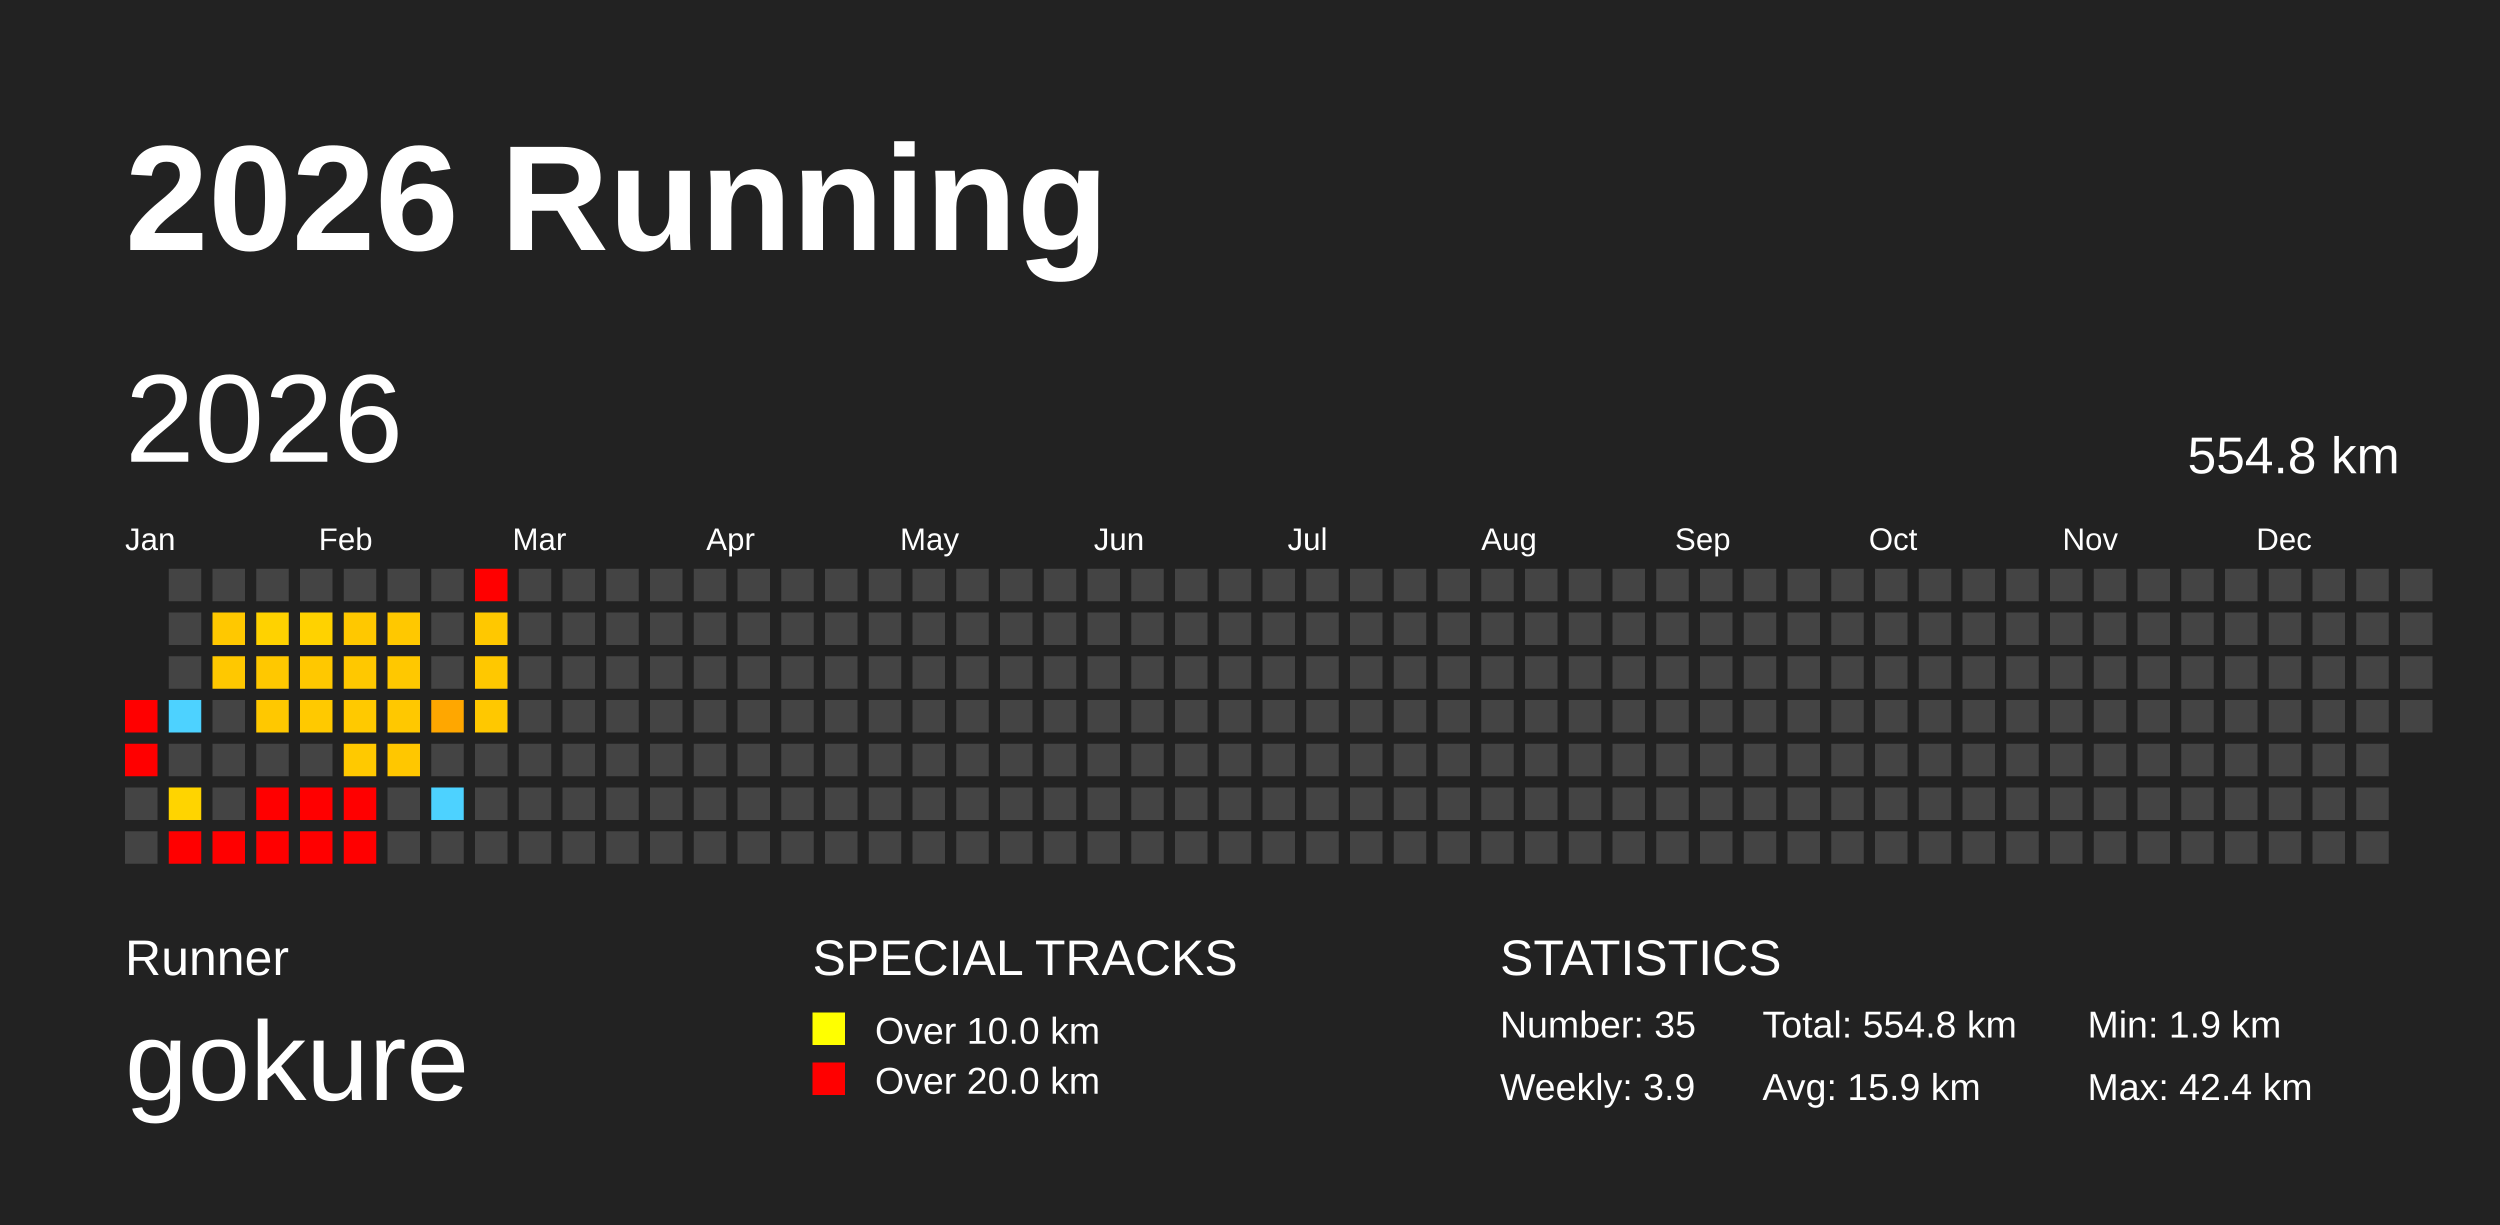
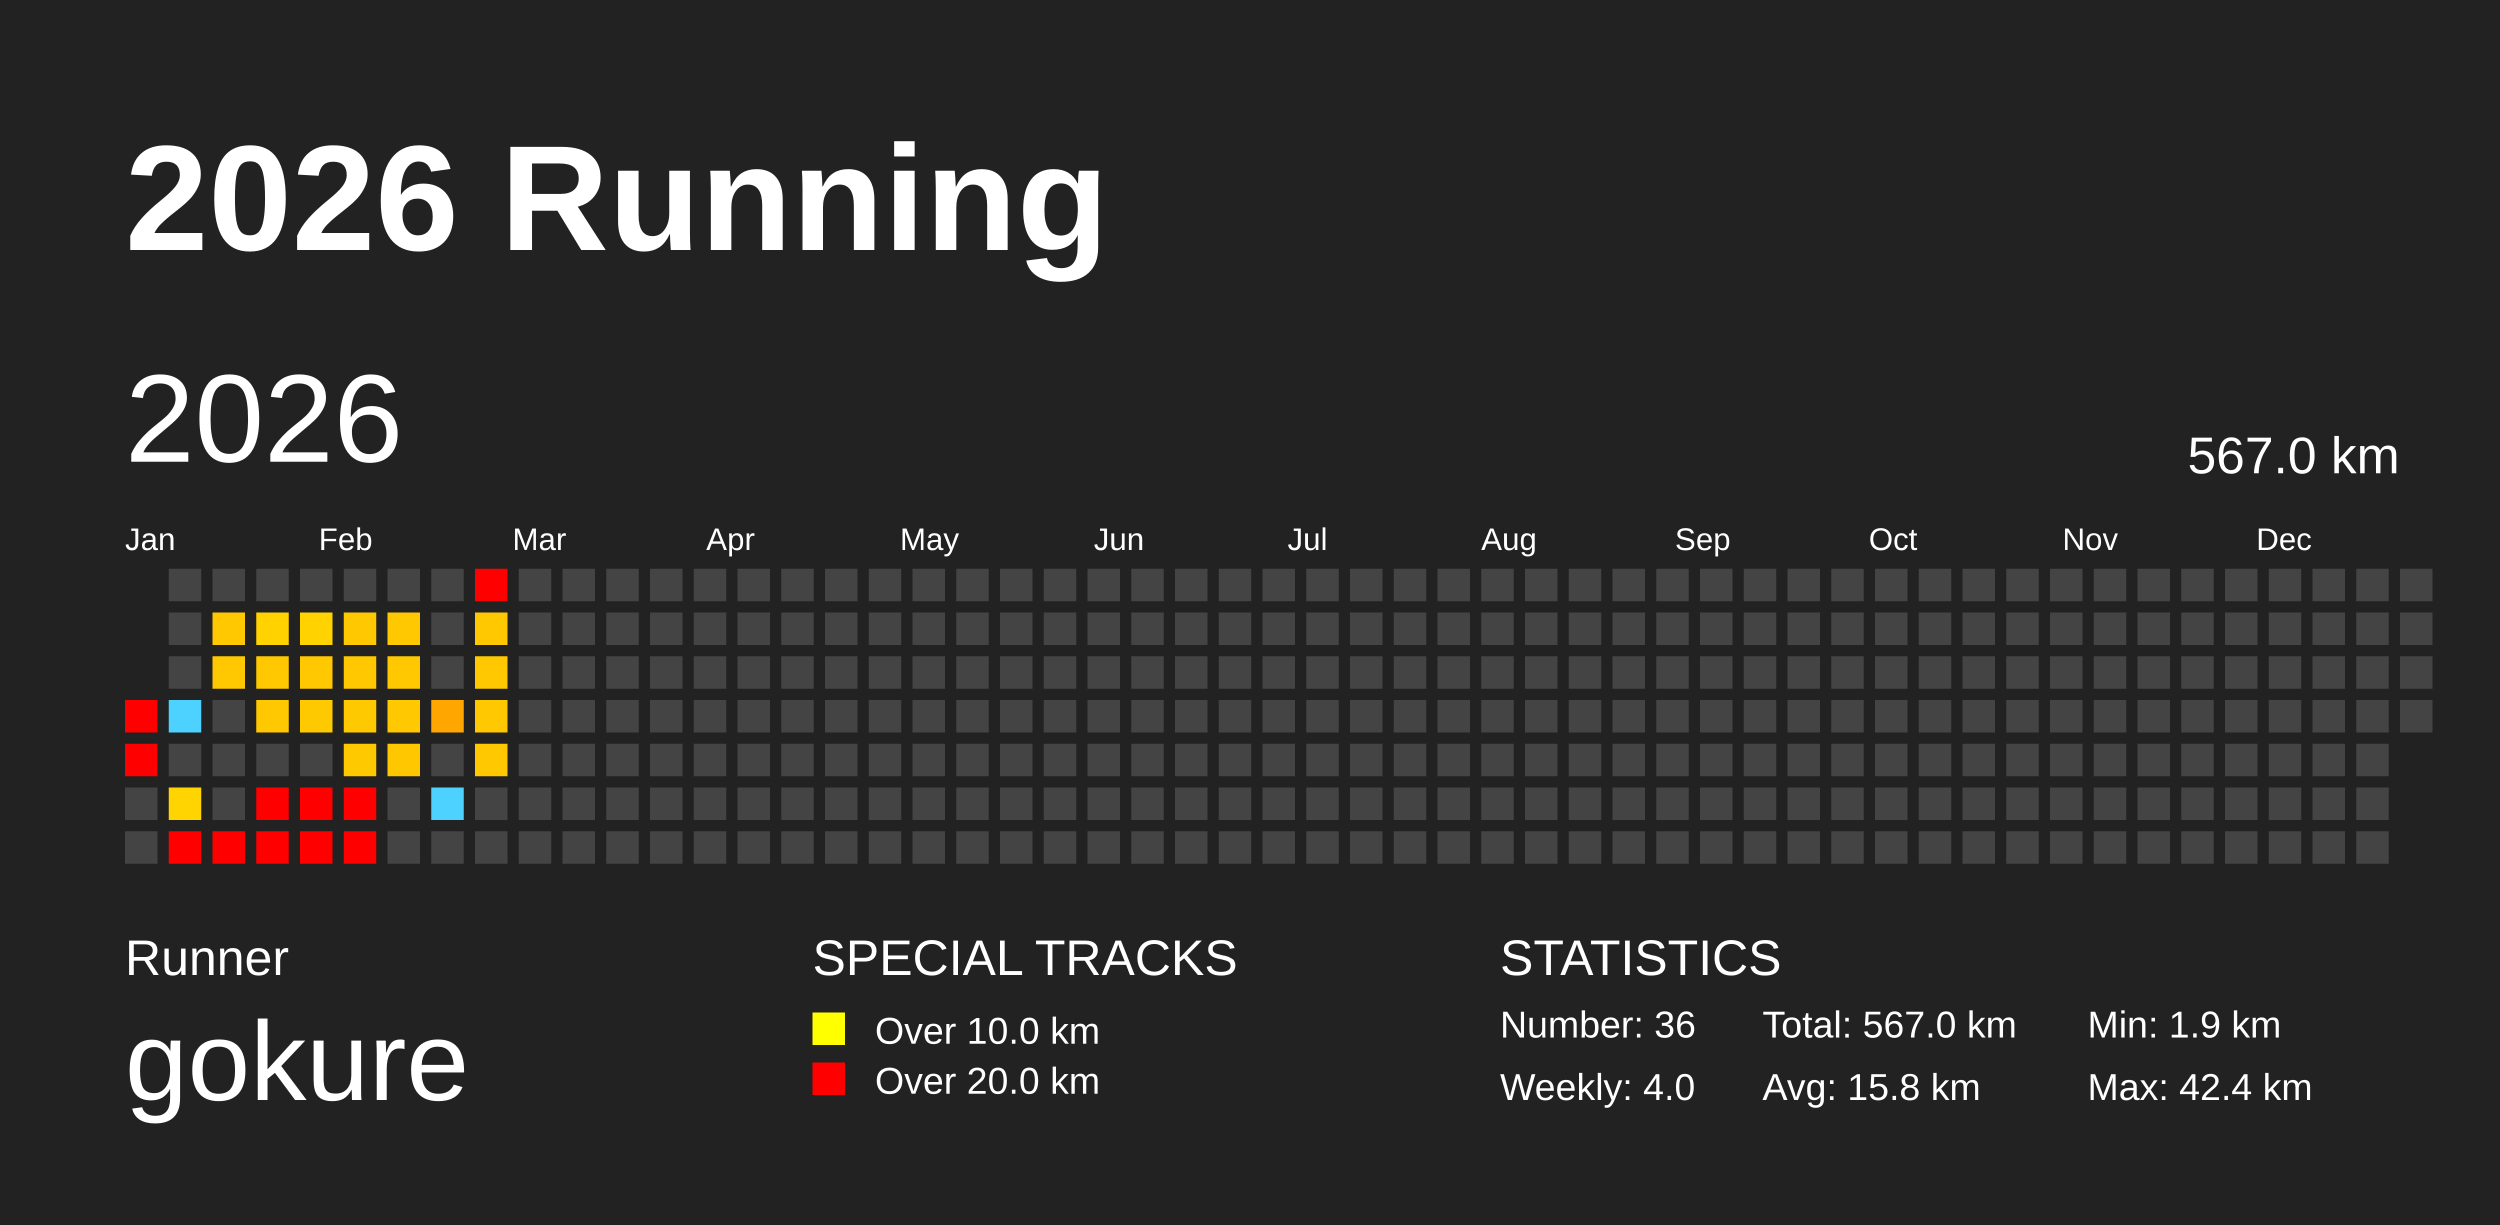
<svg xmlns="http://www.w3.org/2000/svg" baseProfile="full" height="98mm" version="1.1" viewBox="0,0,200,98" width="200mm">
  <defs />
  <rect fill="#222222" height="98" width="200" x="0" y="0" />
  <text fill="#FFFFFF" style="font-size:12px; font-family:Arial; font-weight:bold;" x="10" y="20">2026 Running</text>
  <text fill="#FFFFFF" style="font-size:4px; font-family:Arial" x="10" y="78">Runner</text>
  <text fill="#FFFFFF" style="font-size:9px; font-family:Arial" x="10" y="88">gokure</text>
  <text fill="#FFFFFF" style="font-size:4px; font-family:Arial" x="65" y="78">SPECIAL TRACKS</text>
  <rect fill="yellow" height="2.6" width="2.6" x="65" y="81" />
  <text fill="#FFFFFF" style="font-size:3px; font-family:Arial" x="70" y="83.5">Over 10.0 km</text>
  <rect fill="red" height="2.6" width="2.6" x="65" y="85" />
  <text fill="#FFFFFF" style="font-size:3px; font-family:Arial" x="70" y="87.5">Over 20.0 km</text>
  <text fill="#FFFFFF" style="font-size:4px; font-family:Arial" x="120" y="78">STATISTICS</text>
-   <text fill="#FFFFFF" style="font-size:3px; font-family:Arial" x="120" y="83">Number: 35</text>
-   <text fill="#FFFFFF" style="font-size:3px; font-family:Arial" x="120" y="88">Weekly: 3.9</text>
-   <text fill="#FFFFFF" style="font-size:3px; font-family:Arial" x="141" y="83">Total: 554.8 km</text>
-   <text fill="#FFFFFF" style="font-size:3px; font-family:Arial" x="141" y="88">Avg: 15.9 km</text>
+   <text fill="#FFFFFF" style="font-size:3px; font-family:Arial" x="120" y="83">Number: 36</text>
+   <text fill="#FFFFFF" style="font-size:3px; font-family:Arial" x="120" y="88">Weekly: 4.0</text>
+   <text fill="#FFFFFF" style="font-size:3px; font-family:Arial" x="141" y="83">Total: 567.0 km</text>
+   <text fill="#FFFFFF" style="font-size:3px; font-family:Arial" x="141" y="88">Avg: 15.8 km</text>
  <text fill="#FFFFFF" style="font-size:3px; font-family:Arial" x="167" y="83">Min: 1.9 km</text>
  <text fill="#FFFFFF" style="font-size:3px; font-family:Arial" x="167" y="88">Max: 42.4 km</text>
  <text dominant-baseline="hanging" fill="#FFFFFF" style="font-size:10.0px; font-family:Arial;" x="10" y="30">2026</text>
-   <text dominant-baseline="hanging" fill="#FFFFFF" style="font-size:4.125px; font-family:Arial;" x="175" y="35">554.8 km</text>
+   <text dominant-baseline="hanging" fill="#FFFFFF" style="font-size:4.125px; font-family:Arial;" x="175" y="35">567.0 km</text>
  <text fill="#FFFFFF" style="font-size:2.5px; font-family:Arial" x="10.0" y="44">Jan</text>
  <text fill="#FFFFFF" style="font-size:2.5px; font-family:Arial" x="25.5" y="44">Feb</text>
  <text fill="#FFFFFF" style="font-size:2.5px; font-family:Arial" x="41.0" y="44">Mar</text>
  <text fill="#FFFFFF" style="font-size:2.5px; font-family:Arial" x="56.5" y="44">Apr</text>
  <text fill="#FFFFFF" style="font-size:2.5px; font-family:Arial" x="72.0" y="44">May</text>
  <text fill="#FFFFFF" style="font-size:2.5px; font-family:Arial" x="87.5" y="44">Jun</text>
  <text fill="#FFFFFF" style="font-size:2.5px; font-family:Arial" x="103.0" y="44">Jul</text>
  <text fill="#FFFFFF" style="font-size:2.5px; font-family:Arial" x="118.5" y="44">Aug</text>
  <text fill="#FFFFFF" style="font-size:2.5px; font-family:Arial" x="134.0" y="44">Sep</text>
  <text fill="#FFFFFF" style="font-size:2.5px; font-family:Arial" x="149.5" y="44">Oct</text>
  <text fill="#FFFFFF" style="font-size:2.5px; font-family:Arial" x="165.0" y="44">Nov</text>
  <text fill="#FFFFFF" style="font-size:2.5px; font-family:Arial" x="180.5" y="44">Dec</text>
  <rect fill="red" height="2.6" width="2.6" x="10.0" y="56.0" />
  <rect fill="red" height="2.6" width="2.6" x="10.0" y="59.5" />
  <rect fill="#444444" height="2.6" width="2.6" x="10.0" y="63.0" />
  <rect fill="#444444" height="2.6" width="2.6" x="10.0" y="66.5" />
  <rect fill="#444444" height="2.6" width="2.6" x="13.5" y="45.5" />
  <rect fill="#444444" height="2.6" width="2.6" x="13.5" y="49.0" />
  <rect fill="#444444" height="2.6" width="2.6" x="13.5" y="52.5" />
  <rect fill="#4dd2ff" height="2.6" width="2.6" x="13.5" y="56.0" />
  <rect fill="#444444" height="2.6" width="2.6" x="13.5" y="59.5" />
  <rect fill="#ffd400" height="2.6" width="2.6" x="13.5" y="63.0" />
  <rect fill="red" height="2.6" width="2.6" x="13.5" y="66.5" />
  <rect fill="#444444" height="2.6" width="2.6" x="17.0" y="45.5" />
  <rect fill="#ffc800" height="2.6" width="2.6" x="17.0" y="49.0" />
  <rect fill="#ffc800" height="2.6" width="2.6" x="17.0" y="52.5" />
  <rect fill="#444444" height="2.6" width="2.6" x="17.0" y="56.0" />
  <rect fill="#444444" height="2.6" width="2.6" x="17.0" y="59.5" />
  <rect fill="#444444" height="2.6" width="2.6" x="17.0" y="63.0" />
  <rect fill="red" height="2.6" width="2.6" x="17.0" y="66.5" />
  <rect fill="#444444" height="2.6" width="2.6" x="20.5" y="45.5" />
  <rect fill="#ffd200" height="2.6" width="2.6" x="20.5" y="49.0" />
  <rect fill="#ffc800" height="2.6" width="2.6" x="20.5" y="52.5" />
  <rect fill="#ffc800" height="2.6" width="2.6" x="20.5" y="56.0" />
  <rect fill="#444444" height="2.6" width="2.6" x="20.5" y="59.5" />
  <rect fill="red" height="2.6" width="2.6" x="20.5" y="63.0" />
  <rect fill="red" height="2.6" width="2.6" x="20.5" y="66.5" />
  <rect fill="#444444" height="2.6" width="2.6" x="24.0" y="45.5" />
  <rect fill="#ffd200" height="2.6" width="2.6" x="24.0" y="49.0" />
  <rect fill="#ffc800" height="2.6" width="2.6" x="24.0" y="52.5" />
  <rect fill="#ffc900" height="2.6" width="2.6" x="24.0" y="56.0" />
  <rect fill="#444444" height="2.6" width="2.6" x="24.0" y="59.5" />
  <rect fill="red" height="2.6" width="2.6" x="24.0" y="63.0" />
  <rect fill="red" height="2.6" width="2.6" x="24.0" y="66.5" />
  <rect fill="#444444" height="2.6" width="2.6" x="27.5" y="45.5" />
  <rect fill="#ffc800" height="2.6" width="2.6" x="27.5" y="49.0" />
  <rect fill="#ffc800" height="2.6" width="2.6" x="27.5" y="52.5" />
  <rect fill="#ffc900" height="2.6" width="2.6" x="27.5" y="56.0" />
  <rect fill="#ffc900" height="2.6" width="2.6" x="27.5" y="59.5" />
  <rect fill="red" height="2.6" width="2.6" x="27.5" y="63.0" />
  <rect fill="red" height="2.6" width="2.6" x="27.5" y="66.5" />
  <rect fill="#444444" height="2.6" width="2.6" x="31.0" y="45.5" />
  <rect fill="#ffc800" height="2.6" width="2.6" x="31.0" y="49.0" />
  <rect fill="#ffc800" height="2.6" width="2.6" x="31.0" y="52.5" />
  <rect fill="#ffc800" height="2.6" width="2.6" x="31.0" y="56.0" />
  <rect fill="#ffc700" height="2.6" width="2.6" x="31.0" y="59.5" />
  <rect fill="#444444" height="2.6" width="2.6" x="31.0" y="63.0" />
  <rect fill="#444444" height="2.6" width="2.6" x="31.0" y="66.5" />
  <rect fill="#444444" height="2.6" width="2.6" x="34.5" y="45.5" />
  <rect fill="#444444" height="2.6" width="2.6" x="34.5" y="49.0" />
  <rect fill="#444444" height="2.6" width="2.6" x="34.5" y="52.5" />
  <rect fill="#ffa700" height="2.6" width="2.6" x="34.5" y="56.0" />
  <rect fill="#444444" height="2.6" width="2.6" x="34.5" y="59.5" />
  <rect fill="#4dd2ff" height="2.6" width="2.6" x="34.5" y="63.0" />
  <rect fill="#444444" height="2.6" width="2.6" x="34.5" y="66.5" />
  <rect fill="red" height="2.6" width="2.6" x="38.0" y="45.5" />
  <rect fill="#ffc800" height="2.6" width="2.6" x="38.0" y="49.0" />
  <rect fill="#ffc800" height="2.6" width="2.6" x="38.0" y="52.5" />
  <rect fill="#ffc800" height="2.6" width="2.6" x="38.0" y="56.0" />
-   <rect fill="#444444" height="2.6" width="2.6" x="38.0" y="59.5" />
+   <rect fill="#ffc800" height="2.6" width="2.6" x="38.0" y="59.5" />
  <rect fill="#444444" height="2.6" width="2.6" x="38.0" y="63.0" />
  <rect fill="#444444" height="2.6" width="2.6" x="38.0" y="66.5" />
  <rect fill="#444444" height="2.6" width="2.6" x="41.5" y="45.5" />
  <rect fill="#444444" height="2.6" width="2.6" x="41.5" y="49.0" />
  <rect fill="#444444" height="2.6" width="2.6" x="41.5" y="52.5" />
  <rect fill="#444444" height="2.6" width="2.6" x="41.5" y="56.0" />
  <rect fill="#444444" height="2.6" width="2.6" x="41.5" y="59.5" />
  <rect fill="#444444" height="2.6" width="2.6" x="41.5" y="63.0" />
  <rect fill="#444444" height="2.6" width="2.6" x="41.5" y="66.5" />
  <rect fill="#444444" height="2.6" width="2.6" x="45.0" y="45.5" />
  <rect fill="#444444" height="2.6" width="2.6" x="45.0" y="49.0" />
  <rect fill="#444444" height="2.6" width="2.6" x="45.0" y="52.5" />
  <rect fill="#444444" height="2.6" width="2.6" x="45.0" y="56.0" />
  <rect fill="#444444" height="2.6" width="2.6" x="45.0" y="59.5" />
  <rect fill="#444444" height="2.6" width="2.6" x="45.0" y="63.0" />
  <rect fill="#444444" height="2.6" width="2.6" x="45.0" y="66.5" />
  <rect fill="#444444" height="2.6" width="2.6" x="48.5" y="45.5" />
  <rect fill="#444444" height="2.6" width="2.6" x="48.5" y="49.0" />
  <rect fill="#444444" height="2.6" width="2.6" x="48.5" y="52.5" />
  <rect fill="#444444" height="2.6" width="2.6" x="48.5" y="56.0" />
  <rect fill="#444444" height="2.6" width="2.6" x="48.5" y="59.5" />
  <rect fill="#444444" height="2.6" width="2.6" x="48.5" y="63.0" />
  <rect fill="#444444" height="2.6" width="2.6" x="48.5" y="66.5" />
  <rect fill="#444444" height="2.6" width="2.6" x="52.0" y="45.5" />
  <rect fill="#444444" height="2.6" width="2.6" x="52.0" y="49.0" />
  <rect fill="#444444" height="2.6" width="2.6" x="52.0" y="52.5" />
  <rect fill="#444444" height="2.6" width="2.6" x="52.0" y="56.0" />
  <rect fill="#444444" height="2.6" width="2.6" x="52.0" y="59.5" />
  <rect fill="#444444" height="2.6" width="2.6" x="52.0" y="63.0" />
  <rect fill="#444444" height="2.6" width="2.6" x="52.0" y="66.5" />
  <rect fill="#444444" height="2.6" width="2.6" x="55.5" y="45.5" />
  <rect fill="#444444" height="2.6" width="2.6" x="55.5" y="49.0" />
  <rect fill="#444444" height="2.6" width="2.6" x="55.5" y="52.5" />
  <rect fill="#444444" height="2.6" width="2.6" x="55.5" y="56.0" />
  <rect fill="#444444" height="2.6" width="2.6" x="55.5" y="59.5" />
  <rect fill="#444444" height="2.6" width="2.6" x="55.5" y="63.0" />
  <rect fill="#444444" height="2.6" width="2.6" x="55.5" y="66.5" />
  <rect fill="#444444" height="2.6" width="2.6" x="59.0" y="45.5" />
  <rect fill="#444444" height="2.6" width="2.6" x="59.0" y="49.0" />
  <rect fill="#444444" height="2.6" width="2.6" x="59.0" y="52.5" />
  <rect fill="#444444" height="2.6" width="2.6" x="59.0" y="56.0" />
  <rect fill="#444444" height="2.6" width="2.6" x="59.0" y="59.5" />
  <rect fill="#444444" height="2.6" width="2.6" x="59.0" y="63.0" />
  <rect fill="#444444" height="2.6" width="2.6" x="59.0" y="66.5" />
  <rect fill="#444444" height="2.6" width="2.6" x="62.5" y="45.5" />
  <rect fill="#444444" height="2.6" width="2.6" x="62.5" y="49.0" />
  <rect fill="#444444" height="2.6" width="2.6" x="62.5" y="52.5" />
  <rect fill="#444444" height="2.6" width="2.6" x="62.5" y="56.0" />
  <rect fill="#444444" height="2.6" width="2.6" x="62.5" y="59.5" />
  <rect fill="#444444" height="2.6" width="2.6" x="62.5" y="63.0" />
  <rect fill="#444444" height="2.6" width="2.6" x="62.5" y="66.5" />
  <rect fill="#444444" height="2.6" width="2.6" x="66.0" y="45.5" />
  <rect fill="#444444" height="2.6" width="2.6" x="66.0" y="49.0" />
  <rect fill="#444444" height="2.6" width="2.6" x="66.0" y="52.5" />
  <rect fill="#444444" height="2.6" width="2.6" x="66.0" y="56.0" />
  <rect fill="#444444" height="2.6" width="2.6" x="66.0" y="59.5" />
  <rect fill="#444444" height="2.6" width="2.6" x="66.0" y="63.0" />
  <rect fill="#444444" height="2.6" width="2.6" x="66.0" y="66.5" />
  <rect fill="#444444" height="2.6" width="2.6" x="69.5" y="45.5" />
  <rect fill="#444444" height="2.6" width="2.6" x="69.5" y="49.0" />
  <rect fill="#444444" height="2.6" width="2.6" x="69.5" y="52.5" />
  <rect fill="#444444" height="2.6" width="2.6" x="69.5" y="56.0" />
  <rect fill="#444444" height="2.6" width="2.6" x="69.5" y="59.5" />
  <rect fill="#444444" height="2.6" width="2.6" x="69.5" y="63.0" />
  <rect fill="#444444" height="2.6" width="2.6" x="69.5" y="66.5" />
  <rect fill="#444444" height="2.6" width="2.6" x="73.0" y="45.5" />
  <rect fill="#444444" height="2.6" width="2.6" x="73.0" y="49.0" />
  <rect fill="#444444" height="2.6" width="2.6" x="73.0" y="52.5" />
  <rect fill="#444444" height="2.6" width="2.6" x="73.0" y="56.0" />
  <rect fill="#444444" height="2.6" width="2.6" x="73.0" y="59.5" />
  <rect fill="#444444" height="2.6" width="2.6" x="73.0" y="63.0" />
  <rect fill="#444444" height="2.6" width="2.6" x="73.0" y="66.5" />
  <rect fill="#444444" height="2.6" width="2.6" x="76.5" y="45.5" />
  <rect fill="#444444" height="2.6" width="2.6" x="76.5" y="49.0" />
  <rect fill="#444444" height="2.6" width="2.6" x="76.5" y="52.5" />
  <rect fill="#444444" height="2.6" width="2.6" x="76.5" y="56.0" />
  <rect fill="#444444" height="2.6" width="2.6" x="76.5" y="59.5" />
  <rect fill="#444444" height="2.6" width="2.6" x="76.5" y="63.0" />
  <rect fill="#444444" height="2.6" width="2.6" x="76.5" y="66.5" />
  <rect fill="#444444" height="2.6" width="2.6" x="80.0" y="45.5" />
  <rect fill="#444444" height="2.6" width="2.6" x="80.0" y="49.0" />
  <rect fill="#444444" height="2.6" width="2.6" x="80.0" y="52.5" />
  <rect fill="#444444" height="2.6" width="2.6" x="80.0" y="56.0" />
  <rect fill="#444444" height="2.6" width="2.6" x="80.0" y="59.5" />
  <rect fill="#444444" height="2.6" width="2.6" x="80.0" y="63.0" />
  <rect fill="#444444" height="2.6" width="2.6" x="80.0" y="66.5" />
  <rect fill="#444444" height="2.6" width="2.6" x="83.5" y="45.5" />
  <rect fill="#444444" height="2.6" width="2.6" x="83.5" y="49.0" />
  <rect fill="#444444" height="2.6" width="2.6" x="83.5" y="52.5" />
  <rect fill="#444444" height="2.6" width="2.6" x="83.5" y="56.0" />
  <rect fill="#444444" height="2.6" width="2.6" x="83.5" y="59.5" />
  <rect fill="#444444" height="2.6" width="2.6" x="83.5" y="63.0" />
  <rect fill="#444444" height="2.6" width="2.6" x="83.5" y="66.5" />
  <rect fill="#444444" height="2.6" width="2.6" x="87.0" y="45.5" />
  <rect fill="#444444" height="2.6" width="2.6" x="87.0" y="49.0" />
  <rect fill="#444444" height="2.6" width="2.6" x="87.0" y="52.5" />
  <rect fill="#444444" height="2.6" width="2.6" x="87.0" y="56.0" />
  <rect fill="#444444" height="2.6" width="2.6" x="87.0" y="59.5" />
  <rect fill="#444444" height="2.6" width="2.6" x="87.0" y="63.0" />
  <rect fill="#444444" height="2.6" width="2.6" x="87.0" y="66.5" />
  <rect fill="#444444" height="2.6" width="2.6" x="90.5" y="45.5" />
  <rect fill="#444444" height="2.6" width="2.6" x="90.5" y="49.0" />
  <rect fill="#444444" height="2.6" width="2.6" x="90.5" y="52.5" />
  <rect fill="#444444" height="2.6" width="2.6" x="90.5" y="56.0" />
  <rect fill="#444444" height="2.6" width="2.6" x="90.5" y="59.5" />
  <rect fill="#444444" height="2.6" width="2.6" x="90.5" y="63.0" />
  <rect fill="#444444" height="2.6" width="2.6" x="90.5" y="66.5" />
  <rect fill="#444444" height="2.6" width="2.6" x="94.0" y="45.5" />
  <rect fill="#444444" height="2.6" width="2.6" x="94.0" y="49.0" />
  <rect fill="#444444" height="2.6" width="2.6" x="94.0" y="52.5" />
  <rect fill="#444444" height="2.6" width="2.6" x="94.0" y="56.0" />
  <rect fill="#444444" height="2.6" width="2.6" x="94.0" y="59.5" />
  <rect fill="#444444" height="2.6" width="2.6" x="94.0" y="63.0" />
  <rect fill="#444444" height="2.6" width="2.6" x="94.0" y="66.5" />
  <rect fill="#444444" height="2.6" width="2.6" x="97.5" y="45.5" />
  <rect fill="#444444" height="2.6" width="2.6" x="97.5" y="49.0" />
  <rect fill="#444444" height="2.6" width="2.6" x="97.5" y="52.5" />
  <rect fill="#444444" height="2.6" width="2.6" x="97.5" y="56.0" />
  <rect fill="#444444" height="2.6" width="2.6" x="97.5" y="59.5" />
  <rect fill="#444444" height="2.6" width="2.6" x="97.5" y="63.0" />
  <rect fill="#444444" height="2.6" width="2.6" x="97.5" y="66.5" />
  <rect fill="#444444" height="2.6" width="2.6" x="101.0" y="45.5" />
  <rect fill="#444444" height="2.6" width="2.6" x="101.0" y="49.0" />
  <rect fill="#444444" height="2.6" width="2.6" x="101.0" y="52.5" />
  <rect fill="#444444" height="2.6" width="2.6" x="101.0" y="56.0" />
  <rect fill="#444444" height="2.6" width="2.6" x="101.0" y="59.5" />
  <rect fill="#444444" height="2.6" width="2.6" x="101.0" y="63.0" />
  <rect fill="#444444" height="2.6" width="2.6" x="101.0" y="66.5" />
  <rect fill="#444444" height="2.6" width="2.6" x="104.5" y="45.5" />
  <rect fill="#444444" height="2.6" width="2.6" x="104.5" y="49.0" />
  <rect fill="#444444" height="2.6" width="2.6" x="104.5" y="52.5" />
  <rect fill="#444444" height="2.6" width="2.6" x="104.5" y="56.0" />
  <rect fill="#444444" height="2.6" width="2.6" x="104.5" y="59.5" />
  <rect fill="#444444" height="2.6" width="2.6" x="104.5" y="63.0" />
  <rect fill="#444444" height="2.6" width="2.6" x="104.5" y="66.5" />
  <rect fill="#444444" height="2.6" width="2.6" x="108.0" y="45.5" />
  <rect fill="#444444" height="2.6" width="2.6" x="108.0" y="49.0" />
  <rect fill="#444444" height="2.6" width="2.6" x="108.0" y="52.5" />
  <rect fill="#444444" height="2.6" width="2.6" x="108.0" y="56.0" />
  <rect fill="#444444" height="2.6" width="2.6" x="108.0" y="59.5" />
  <rect fill="#444444" height="2.6" width="2.6" x="108.0" y="63.0" />
  <rect fill="#444444" height="2.6" width="2.6" x="108.0" y="66.5" />
  <rect fill="#444444" height="2.6" width="2.6" x="111.5" y="45.5" />
  <rect fill="#444444" height="2.6" width="2.6" x="111.5" y="49.0" />
  <rect fill="#444444" height="2.6" width="2.6" x="111.5" y="52.5" />
  <rect fill="#444444" height="2.6" width="2.6" x="111.5" y="56.0" />
  <rect fill="#444444" height="2.6" width="2.6" x="111.5" y="59.5" />
  <rect fill="#444444" height="2.6" width="2.6" x="111.5" y="63.0" />
  <rect fill="#444444" height="2.6" width="2.6" x="111.5" y="66.5" />
  <rect fill="#444444" height="2.6" width="2.6" x="115.0" y="45.5" />
  <rect fill="#444444" height="2.6" width="2.6" x="115.0" y="49.0" />
  <rect fill="#444444" height="2.6" width="2.6" x="115.0" y="52.5" />
  <rect fill="#444444" height="2.6" width="2.6" x="115.0" y="56.0" />
  <rect fill="#444444" height="2.6" width="2.6" x="115.0" y="59.5" />
  <rect fill="#444444" height="2.6" width="2.6" x="115.0" y="63.0" />
  <rect fill="#444444" height="2.6" width="2.6" x="115.0" y="66.5" />
  <rect fill="#444444" height="2.6" width="2.6" x="118.5" y="45.5" />
  <rect fill="#444444" height="2.6" width="2.6" x="118.5" y="49.0" />
  <rect fill="#444444" height="2.6" width="2.6" x="118.5" y="52.5" />
  <rect fill="#444444" height="2.6" width="2.6" x="118.5" y="56.0" />
  <rect fill="#444444" height="2.6" width="2.6" x="118.5" y="59.5" />
  <rect fill="#444444" height="2.6" width="2.6" x="118.5" y="63.0" />
  <rect fill="#444444" height="2.6" width="2.6" x="118.5" y="66.5" />
  <rect fill="#444444" height="2.6" width="2.6" x="122.0" y="45.5" />
  <rect fill="#444444" height="2.6" width="2.6" x="122.0" y="49.0" />
  <rect fill="#444444" height="2.6" width="2.6" x="122.0" y="52.5" />
  <rect fill="#444444" height="2.6" width="2.6" x="122.0" y="56.0" />
  <rect fill="#444444" height="2.6" width="2.6" x="122.0" y="59.5" />
  <rect fill="#444444" height="2.6" width="2.6" x="122.0" y="63.0" />
  <rect fill="#444444" height="2.6" width="2.6" x="122.0" y="66.5" />
  <rect fill="#444444" height="2.6" width="2.6" x="125.5" y="45.5" />
  <rect fill="#444444" height="2.6" width="2.6" x="125.5" y="49.0" />
  <rect fill="#444444" height="2.6" width="2.6" x="125.5" y="52.5" />
  <rect fill="#444444" height="2.6" width="2.6" x="125.5" y="56.0" />
  <rect fill="#444444" height="2.6" width="2.6" x="125.5" y="59.5" />
  <rect fill="#444444" height="2.6" width="2.6" x="125.5" y="63.0" />
  <rect fill="#444444" height="2.6" width="2.6" x="125.5" y="66.5" />
  <rect fill="#444444" height="2.6" width="2.6" x="129.0" y="45.5" />
  <rect fill="#444444" height="2.6" width="2.6" x="129.0" y="49.0" />
  <rect fill="#444444" height="2.6" width="2.6" x="129.0" y="52.5" />
  <rect fill="#444444" height="2.6" width="2.6" x="129.0" y="56.0" />
  <rect fill="#444444" height="2.6" width="2.6" x="129.0" y="59.5" />
  <rect fill="#444444" height="2.6" width="2.6" x="129.0" y="63.0" />
  <rect fill="#444444" height="2.6" width="2.6" x="129.0" y="66.5" />
  <rect fill="#444444" height="2.6" width="2.6" x="132.5" y="45.5" />
  <rect fill="#444444" height="2.6" width="2.6" x="132.5" y="49.0" />
  <rect fill="#444444" height="2.6" width="2.6" x="132.5" y="52.5" />
  <rect fill="#444444" height="2.6" width="2.6" x="132.5" y="56.0" />
  <rect fill="#444444" height="2.6" width="2.6" x="132.5" y="59.5" />
  <rect fill="#444444" height="2.6" width="2.6" x="132.5" y="63.0" />
  <rect fill="#444444" height="2.6" width="2.6" x="132.5" y="66.5" />
  <rect fill="#444444" height="2.6" width="2.6" x="136.0" y="45.5" />
  <rect fill="#444444" height="2.6" width="2.6" x="136.0" y="49.0" />
  <rect fill="#444444" height="2.6" width="2.6" x="136.0" y="52.5" />
  <rect fill="#444444" height="2.6" width="2.6" x="136.0" y="56.0" />
  <rect fill="#444444" height="2.6" width="2.6" x="136.0" y="59.5" />
  <rect fill="#444444" height="2.6" width="2.6" x="136.0" y="63.0" />
  <rect fill="#444444" height="2.6" width="2.6" x="136.0" y="66.5" />
  <rect fill="#444444" height="2.6" width="2.6" x="139.5" y="45.5" />
  <rect fill="#444444" height="2.6" width="2.6" x="139.5" y="49.0" />
  <rect fill="#444444" height="2.6" width="2.6" x="139.5" y="52.5" />
  <rect fill="#444444" height="2.6" width="2.6" x="139.5" y="56.0" />
  <rect fill="#444444" height="2.6" width="2.6" x="139.5" y="59.5" />
  <rect fill="#444444" height="2.6" width="2.6" x="139.5" y="63.0" />
  <rect fill="#444444" height="2.6" width="2.6" x="139.5" y="66.5" />
  <rect fill="#444444" height="2.6" width="2.6" x="143.0" y="45.5" />
  <rect fill="#444444" height="2.6" width="2.6" x="143.0" y="49.0" />
  <rect fill="#444444" height="2.6" width="2.6" x="143.0" y="52.5" />
  <rect fill="#444444" height="2.6" width="2.6" x="143.0" y="56.0" />
  <rect fill="#444444" height="2.6" width="2.6" x="143.0" y="59.5" />
  <rect fill="#444444" height="2.6" width="2.6" x="143.0" y="63.0" />
  <rect fill="#444444" height="2.6" width="2.6" x="143.0" y="66.5" />
  <rect fill="#444444" height="2.6" width="2.6" x="146.5" y="45.5" />
  <rect fill="#444444" height="2.6" width="2.6" x="146.5" y="49.0" />
  <rect fill="#444444" height="2.6" width="2.6" x="146.5" y="52.5" />
  <rect fill="#444444" height="2.6" width="2.6" x="146.5" y="56.0" />
  <rect fill="#444444" height="2.6" width="2.6" x="146.5" y="59.5" />
  <rect fill="#444444" height="2.6" width="2.6" x="146.5" y="63.0" />
  <rect fill="#444444" height="2.6" width="2.6" x="146.5" y="66.5" />
  <rect fill="#444444" height="2.6" width="2.6" x="150.0" y="45.5" />
  <rect fill="#444444" height="2.6" width="2.6" x="150.0" y="49.0" />
  <rect fill="#444444" height="2.6" width="2.6" x="150.0" y="52.5" />
  <rect fill="#444444" height="2.6" width="2.6" x="150.0" y="56.0" />
  <rect fill="#444444" height="2.6" width="2.6" x="150.0" y="59.5" />
  <rect fill="#444444" height="2.6" width="2.6" x="150.0" y="63.0" />
  <rect fill="#444444" height="2.6" width="2.6" x="150.0" y="66.5" />
  <rect fill="#444444" height="2.6" width="2.6" x="153.5" y="45.5" />
  <rect fill="#444444" height="2.6" width="2.6" x="153.5" y="49.0" />
  <rect fill="#444444" height="2.6" width="2.6" x="153.5" y="52.5" />
  <rect fill="#444444" height="2.6" width="2.6" x="153.5" y="56.0" />
  <rect fill="#444444" height="2.6" width="2.6" x="153.5" y="59.5" />
  <rect fill="#444444" height="2.6" width="2.6" x="153.5" y="63.0" />
  <rect fill="#444444" height="2.6" width="2.6" x="153.5" y="66.5" />
  <rect fill="#444444" height="2.6" width="2.6" x="157.0" y="45.5" />
  <rect fill="#444444" height="2.6" width="2.6" x="157.0" y="49.0" />
  <rect fill="#444444" height="2.6" width="2.6" x="157.0" y="52.5" />
  <rect fill="#444444" height="2.6" width="2.6" x="157.0" y="56.0" />
  <rect fill="#444444" height="2.6" width="2.6" x="157.0" y="59.5" />
  <rect fill="#444444" height="2.6" width="2.6" x="157.0" y="63.0" />
  <rect fill="#444444" height="2.6" width="2.6" x="157.0" y="66.5" />
  <rect fill="#444444" height="2.6" width="2.6" x="160.5" y="45.5" />
  <rect fill="#444444" height="2.6" width="2.6" x="160.5" y="49.0" />
  <rect fill="#444444" height="2.6" width="2.6" x="160.5" y="52.5" />
  <rect fill="#444444" height="2.6" width="2.6" x="160.5" y="56.0" />
  <rect fill="#444444" height="2.6" width="2.6" x="160.5" y="59.5" />
  <rect fill="#444444" height="2.6" width="2.6" x="160.5" y="63.0" />
  <rect fill="#444444" height="2.6" width="2.6" x="160.5" y="66.5" />
  <rect fill="#444444" height="2.6" width="2.6" x="164.0" y="45.5" />
  <rect fill="#444444" height="2.6" width="2.6" x="164.0" y="49.0" />
  <rect fill="#444444" height="2.6" width="2.6" x="164.0" y="52.5" />
  <rect fill="#444444" height="2.6" width="2.6" x="164.0" y="56.0" />
  <rect fill="#444444" height="2.6" width="2.6" x="164.0" y="59.5" />
  <rect fill="#444444" height="2.6" width="2.6" x="164.0" y="63.0" />
  <rect fill="#444444" height="2.6" width="2.6" x="164.0" y="66.5" />
  <rect fill="#444444" height="2.6" width="2.6" x="167.5" y="45.5" />
  <rect fill="#444444" height="2.6" width="2.6" x="167.5" y="49.0" />
  <rect fill="#444444" height="2.6" width="2.6" x="167.5" y="52.5" />
  <rect fill="#444444" height="2.6" width="2.6" x="167.5" y="56.0" />
  <rect fill="#444444" height="2.6" width="2.6" x="167.5" y="59.5" />
  <rect fill="#444444" height="2.6" width="2.6" x="167.5" y="63.0" />
  <rect fill="#444444" height="2.6" width="2.6" x="167.5" y="66.5" />
  <rect fill="#444444" height="2.6" width="2.6" x="171.0" y="45.5" />
  <rect fill="#444444" height="2.6" width="2.6" x="171.0" y="49.0" />
  <rect fill="#444444" height="2.6" width="2.6" x="171.0" y="52.5" />
  <rect fill="#444444" height="2.6" width="2.6" x="171.0" y="56.0" />
  <rect fill="#444444" height="2.6" width="2.6" x="171.0" y="59.5" />
  <rect fill="#444444" height="2.6" width="2.6" x="171.0" y="63.0" />
  <rect fill="#444444" height="2.6" width="2.6" x="171.0" y="66.5" />
  <rect fill="#444444" height="2.6" width="2.6" x="174.5" y="45.5" />
  <rect fill="#444444" height="2.6" width="2.6" x="174.5" y="49.0" />
  <rect fill="#444444" height="2.6" width="2.6" x="174.5" y="52.5" />
  <rect fill="#444444" height="2.6" width="2.6" x="174.5" y="56.0" />
  <rect fill="#444444" height="2.6" width="2.6" x="174.5" y="59.5" />
  <rect fill="#444444" height="2.6" width="2.6" x="174.5" y="63.0" />
  <rect fill="#444444" height="2.6" width="2.6" x="174.5" y="66.5" />
  <rect fill="#444444" height="2.6" width="2.6" x="178.0" y="45.5" />
  <rect fill="#444444" height="2.6" width="2.6" x="178.0" y="49.0" />
  <rect fill="#444444" height="2.6" width="2.6" x="178.0" y="52.5" />
  <rect fill="#444444" height="2.6" width="2.6" x="178.0" y="56.0" />
  <rect fill="#444444" height="2.6" width="2.6" x="178.0" y="59.5" />
  <rect fill="#444444" height="2.6" width="2.6" x="178.0" y="63.0" />
  <rect fill="#444444" height="2.6" width="2.6" x="178.0" y="66.5" />
  <rect fill="#444444" height="2.6" width="2.6" x="181.5" y="45.5" />
  <rect fill="#444444" height="2.6" width="2.6" x="181.5" y="49.0" />
  <rect fill="#444444" height="2.6" width="2.6" x="181.5" y="52.5" />
  <rect fill="#444444" height="2.6" width="2.6" x="181.5" y="56.0" />
  <rect fill="#444444" height="2.6" width="2.6" x="181.5" y="59.5" />
  <rect fill="#444444" height="2.6" width="2.6" x="181.5" y="63.0" />
  <rect fill="#444444" height="2.6" width="2.6" x="181.5" y="66.5" />
  <rect fill="#444444" height="2.6" width="2.6" x="185.0" y="45.5" />
  <rect fill="#444444" height="2.6" width="2.6" x="185.0" y="49.0" />
  <rect fill="#444444" height="2.6" width="2.6" x="185.0" y="52.5" />
  <rect fill="#444444" height="2.6" width="2.6" x="185.0" y="56.0" />
  <rect fill="#444444" height="2.6" width="2.6" x="185.0" y="59.5" />
  <rect fill="#444444" height="2.6" width="2.6" x="185.0" y="63.0" />
  <rect fill="#444444" height="2.6" width="2.6" x="185.0" y="66.5" />
  <rect fill="#444444" height="2.6" width="2.6" x="188.5" y="45.5" />
  <rect fill="#444444" height="2.6" width="2.6" x="188.5" y="49.0" />
  <rect fill="#444444" height="2.6" width="2.6" x="188.5" y="52.5" />
  <rect fill="#444444" height="2.6" width="2.6" x="188.5" y="56.0" />
  <rect fill="#444444" height="2.6" width="2.6" x="188.5" y="59.5" />
  <rect fill="#444444" height="2.6" width="2.6" x="188.5" y="63.0" />
  <rect fill="#444444" height="2.6" width="2.6" x="188.5" y="66.5" />
  <rect fill="#444444" height="2.6" width="2.6" x="192.0" y="45.5" />
  <rect fill="#444444" height="2.6" width="2.6" x="192.0" y="49.0" />
  <rect fill="#444444" height="2.6" width="2.6" x="192.0" y="52.5" />
  <rect fill="#444444" height="2.6" width="2.6" x="192.0" y="56.0" />
</svg>
